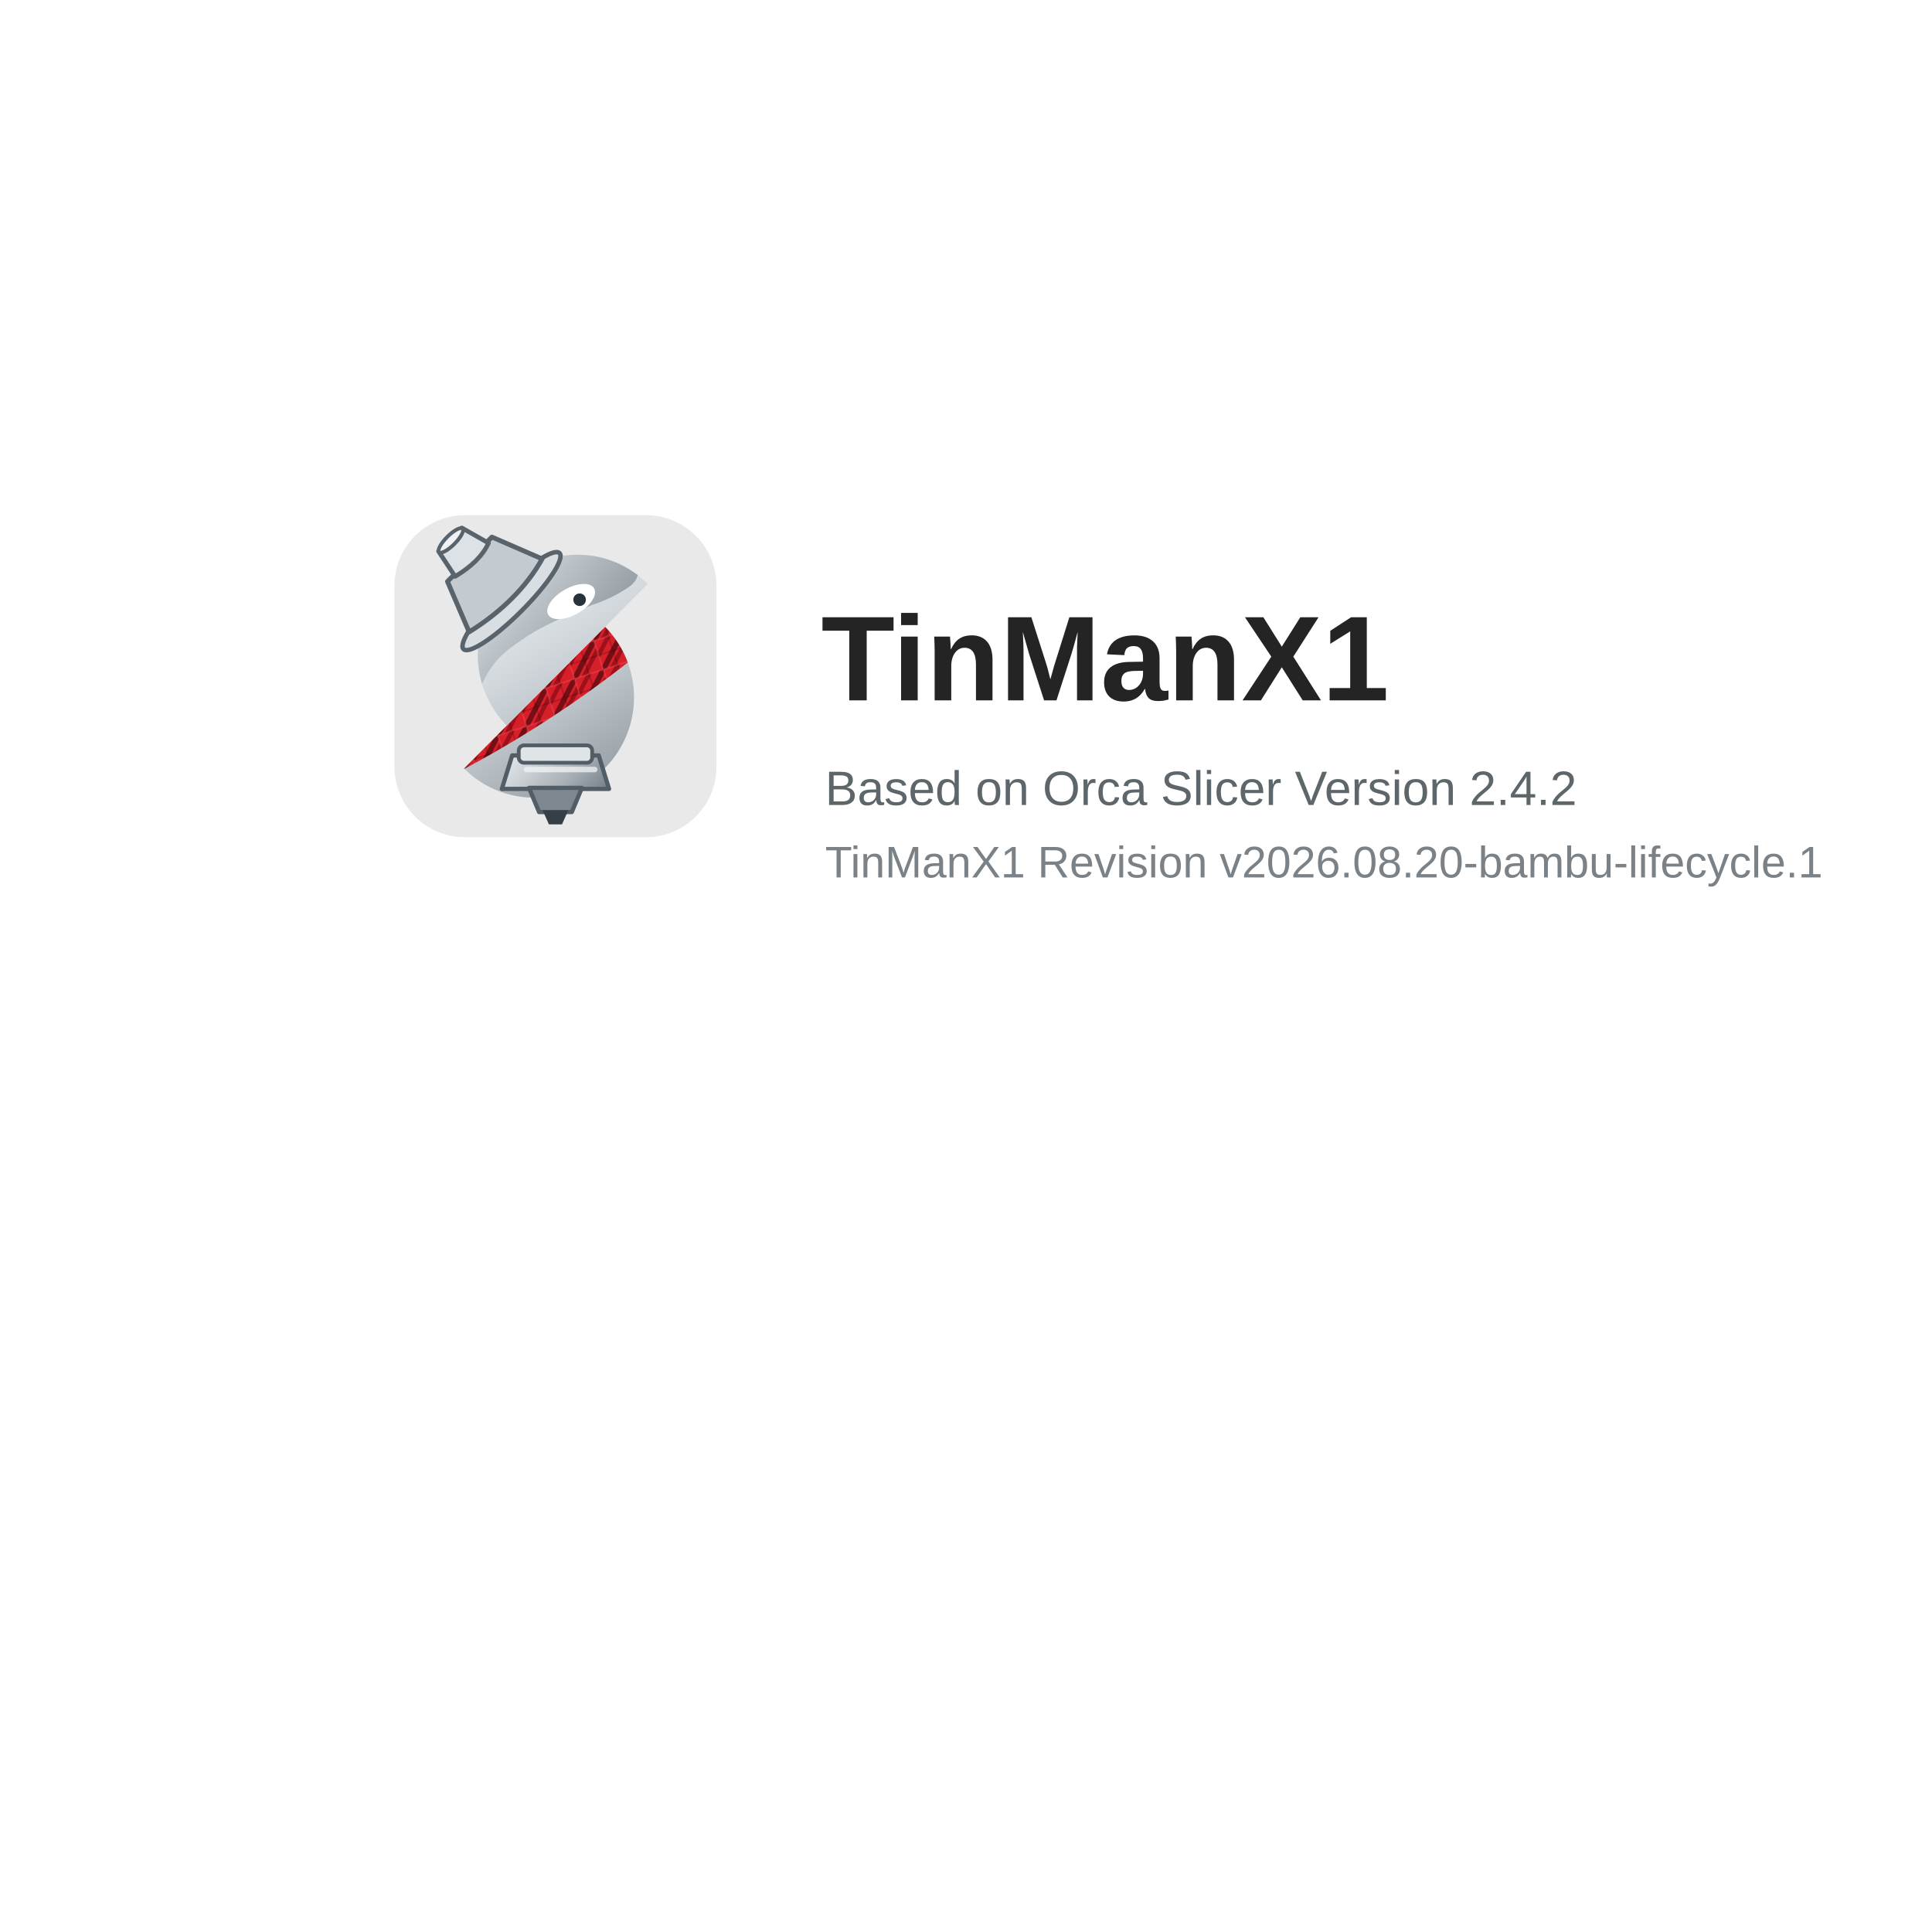
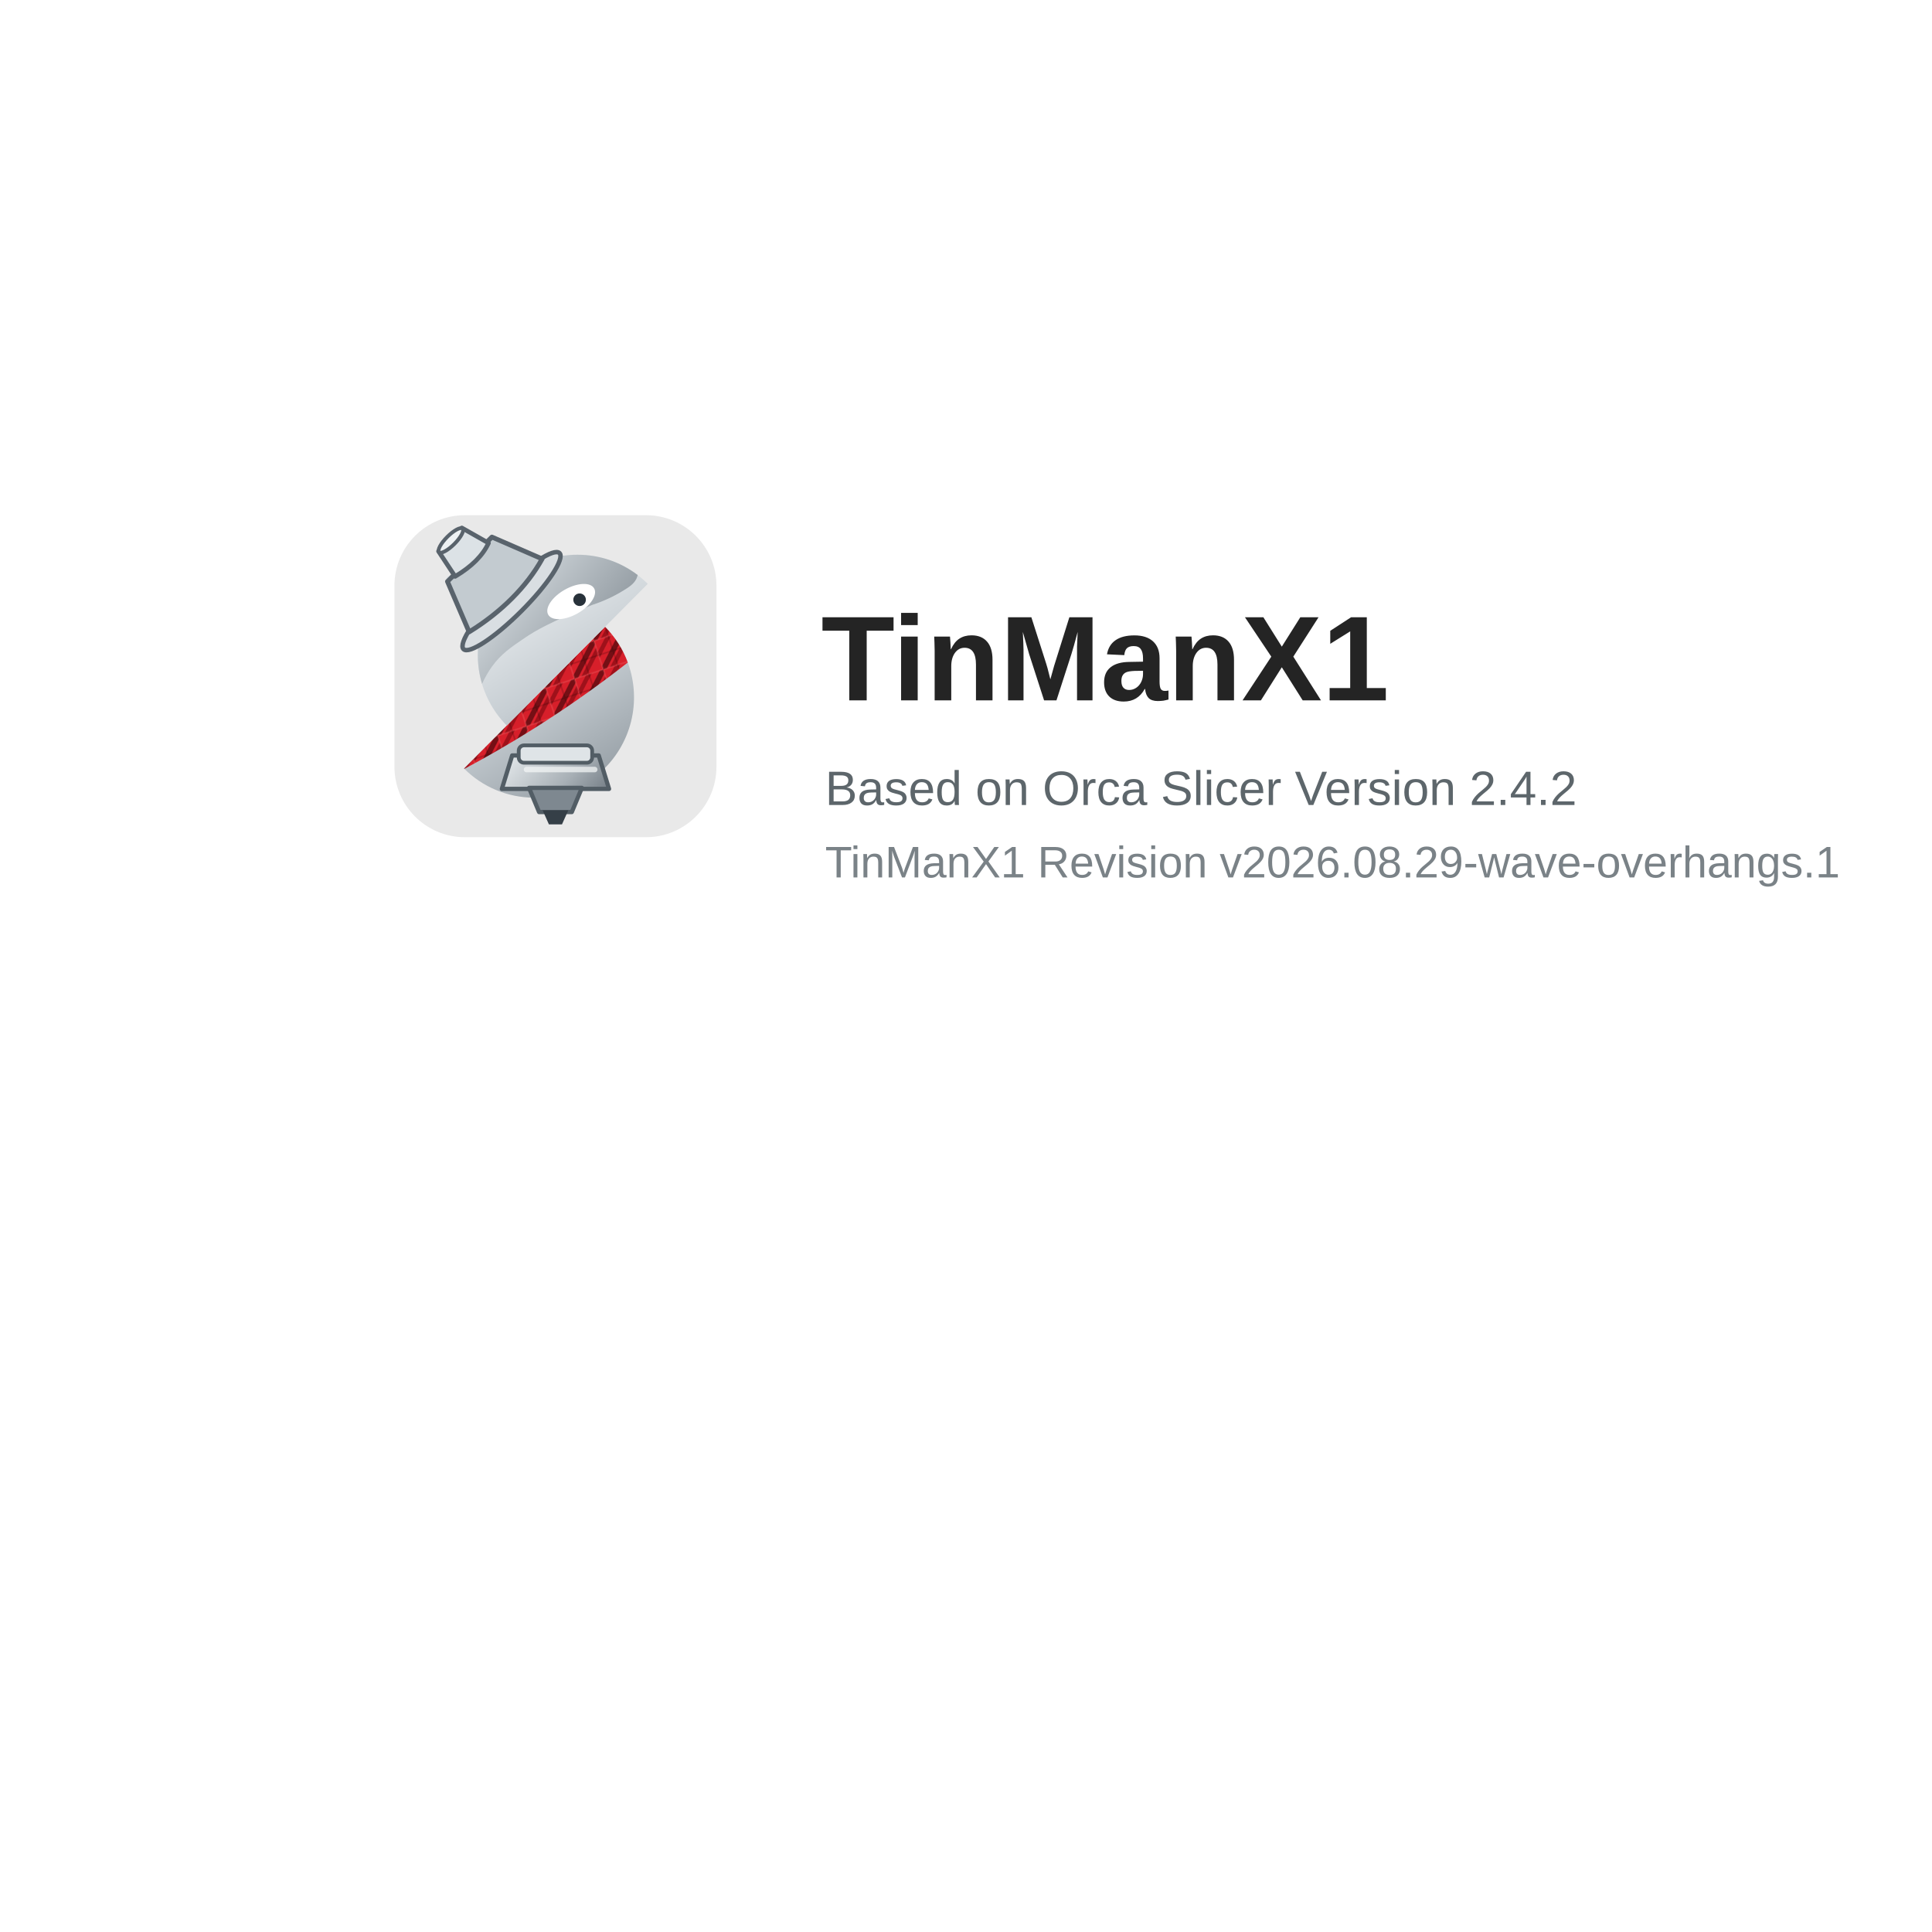
<svg xmlns="http://www.w3.org/2000/svg" width="480" height="480" viewBox="0 0 480 480">
  <defs>
    <linearGradient id="tmxSilver" x1="18" y1="8" x2="47" y2="55" gradientUnits="userSpaceOnUse">
      <stop offset="0" stop-color="#f7f9fa" />
      <stop offset=".52" stop-color="#c7ced3" />
      <stop offset="1" stop-color="#8d969d" />
    </linearGradient>
    <linearGradient id="tmxDarkSilver" x1="19" y1="10" x2="49" y2="35" gradientUnits="userSpaceOnUse">
      <stop offset="0" stop-color="#dce2e6" />
      <stop offset="1" stop-color="#6f7981" />
    </linearGradient>
    <linearGradient id="tmxNozzle" x1="24" y1="43" x2="43" y2="60" gradientUnits="userSpaceOnUse">
      <stop offset="0" stop-color="#eef2f4" />
      <stop offset=".55" stop-color="#a8b0b6" />
      <stop offset="1" stop-color="#59636c" />
    </linearGradient>
    <pattern id="tmxCarbonRed" width="6" height="6" patternUnits="userSpaceOnUse" patternTransform="rotate(-18)">
      <rect width="6" height="6" fill="#D71F2A" />
      <path d="M-2 1 1-2M0 6 6 0M5 8 8 5" fill="none" stroke="#250204" stroke-width="1.05" opacity=".55" />
      <path d="M-2 5 5-2M1 7 7 1" fill="none" stroke="#7c0810" stroke-width=".85" opacity=".62" />
      <path d="M0 0h6v6h-6z" fill="none" stroke="#f06a70" stroke-width=".35" opacity=".28" />
      <path d="M0 3h6M3 0v6" fill="none" stroke="#180102" stroke-width=".28" opacity=".22" />
    </pattern>
  </defs>
  <rect width="480" height="480" fill="#ffffff" />
  <g transform="translate(98 128)">
    <g transform="scale(1.25)">
      <rect width="64" height="64" rx="14" fill="#e9e9e9" />
      <path d="M13.84,50.354a19.7,19.7,0,0,0,13.883,5.79A19.944,19.944,0,0,0,41.858,22.182Z" fill="url(#tmxSilver)" />
      <path d="M41.858,22.181,13.84,50.354l.061.059A220.548,220.548,0,0,0,46.378,29.277a19.964,19.964,0,0,0-4.52-7.1" fill="url(#tmxCarbonRed)" />
      <path d="M36.381,7.856A19.943,19.943,0,0,0,22.327,41.818L50.345,13.646a19.693,19.693,0,0,0-13.964-5.79" fill="url(#tmxSilver)" />
      <path d="M36.381,7.856A19.636,19.636,0,0,0,26.04,10.782a22.742,22.742,0,0,0-5.91-.745,23.084,23.084,0,0,0-9.477,2.124.632.632,0,0,0,.129,1.191,13.52,13.52,0,0,1,8.069,5.137A20.06,20.06,0,0,0,17.41,33.534a19.873,19.873,0,0,1,2-3.488c1.819-2.5,3.743-3.8,6.585-5.723,2.093-1.416,5-3.077,13.359-6.512a28.421,28.421,0,0,0,6.12-2.821c1.4-.831,2.461-1.615,2.8-2.842.024-.086.045-.172.065-.256A19.655,19.655,0,0,0,36.381,7.856" fill="url(#tmxDarkSilver)" />
      <path d="M39.69,14.551c.727,1.285-.728,3.495-3.249,4.937s-5.154,1.569-5.88.284.727-3.495,3.248-4.937,5.154-1.569,5.881-.284" fill="#fff" />
      <circle cx="36.8" cy="16.8" r="1.25" fill="#28323a" />
      <g transform="translate(-17 1) rotate(-45 34.2 12.5) scale(1.05)">
        <ellipse cx="34.25" cy="18.4" rx="12.85" ry="2.65" fill="#d9dee2" stroke="#59636c" stroke-width=".85" />
        <path d="M28.3,7.2h11.9l3.8,9.65c-5.75,1.65-12.65,1.65-19.55,0Z" fill="#c3cbd0" stroke="#59636c" stroke-width=".9" stroke-linejoin="round" />
        <path d="M31.15,1.95h6.25l1.55,5.6c-2.45.9-5.4.9-8.95,0Z" fill="#dce2e6" stroke="#59636c" stroke-width=".85" stroke-linejoin="round" />
        <ellipse cx="34.25" cy="2.15" rx="3.15" ry=".95" fill="#eef2f4" stroke="#59636c" stroke-width=".7" />
      </g>
      <path d="M23.4,47.75h17.2l2.05,6.65H21.35Z" fill="url(#tmxNozzle)" stroke="#525d65" stroke-width=".85" stroke-linejoin="round" />
      <path d="M26.75,54.2h10.5l-2,4.8h-6.5Z" fill="#7e8890" stroke="#525d65" stroke-width=".85" stroke-linejoin="round" />
      <path d="M29.45,58.65h5.1l-1.25,2.8h-2.6Z" fill="#353f47" />
      <rect x="24.7" y="45.75" width="14.6" height="3.45" rx="1.05" fill="#dfe4e7" stroke="#525d65" stroke-width=".75" />
      <path d="M26.25,50.55h13.55" fill="none" stroke="#f4f6f7" stroke-width="1.1" stroke-linecap="round" opacity=".72" />
    </g>
    <text x="106" y="46" font-family="Arial, Helvetica, sans-serif" font-size="30" font-weight="700" fill="#242424">TinManX1</text>
    <text x="107" y="72" font-family="Arial, Helvetica, sans-serif" font-size="12" fill="#5d666b">Based on Orca Slicer Version 2.4.2</text>
-     <text x="107" y="90" font-family="Arial, Helvetica, sans-serif" font-size="11" fill="#7a8287">TinManX1 Revision v2026.08.20-bambu-lifecycle.1</text>
+     <text x="107" y="90" font-family="Arial, Helvetica, sans-serif" font-size="11" fill="#7a8287">TinManX1 Revision v2026.08.29-wave-overhangs.1</text>
  </g>
</svg>
